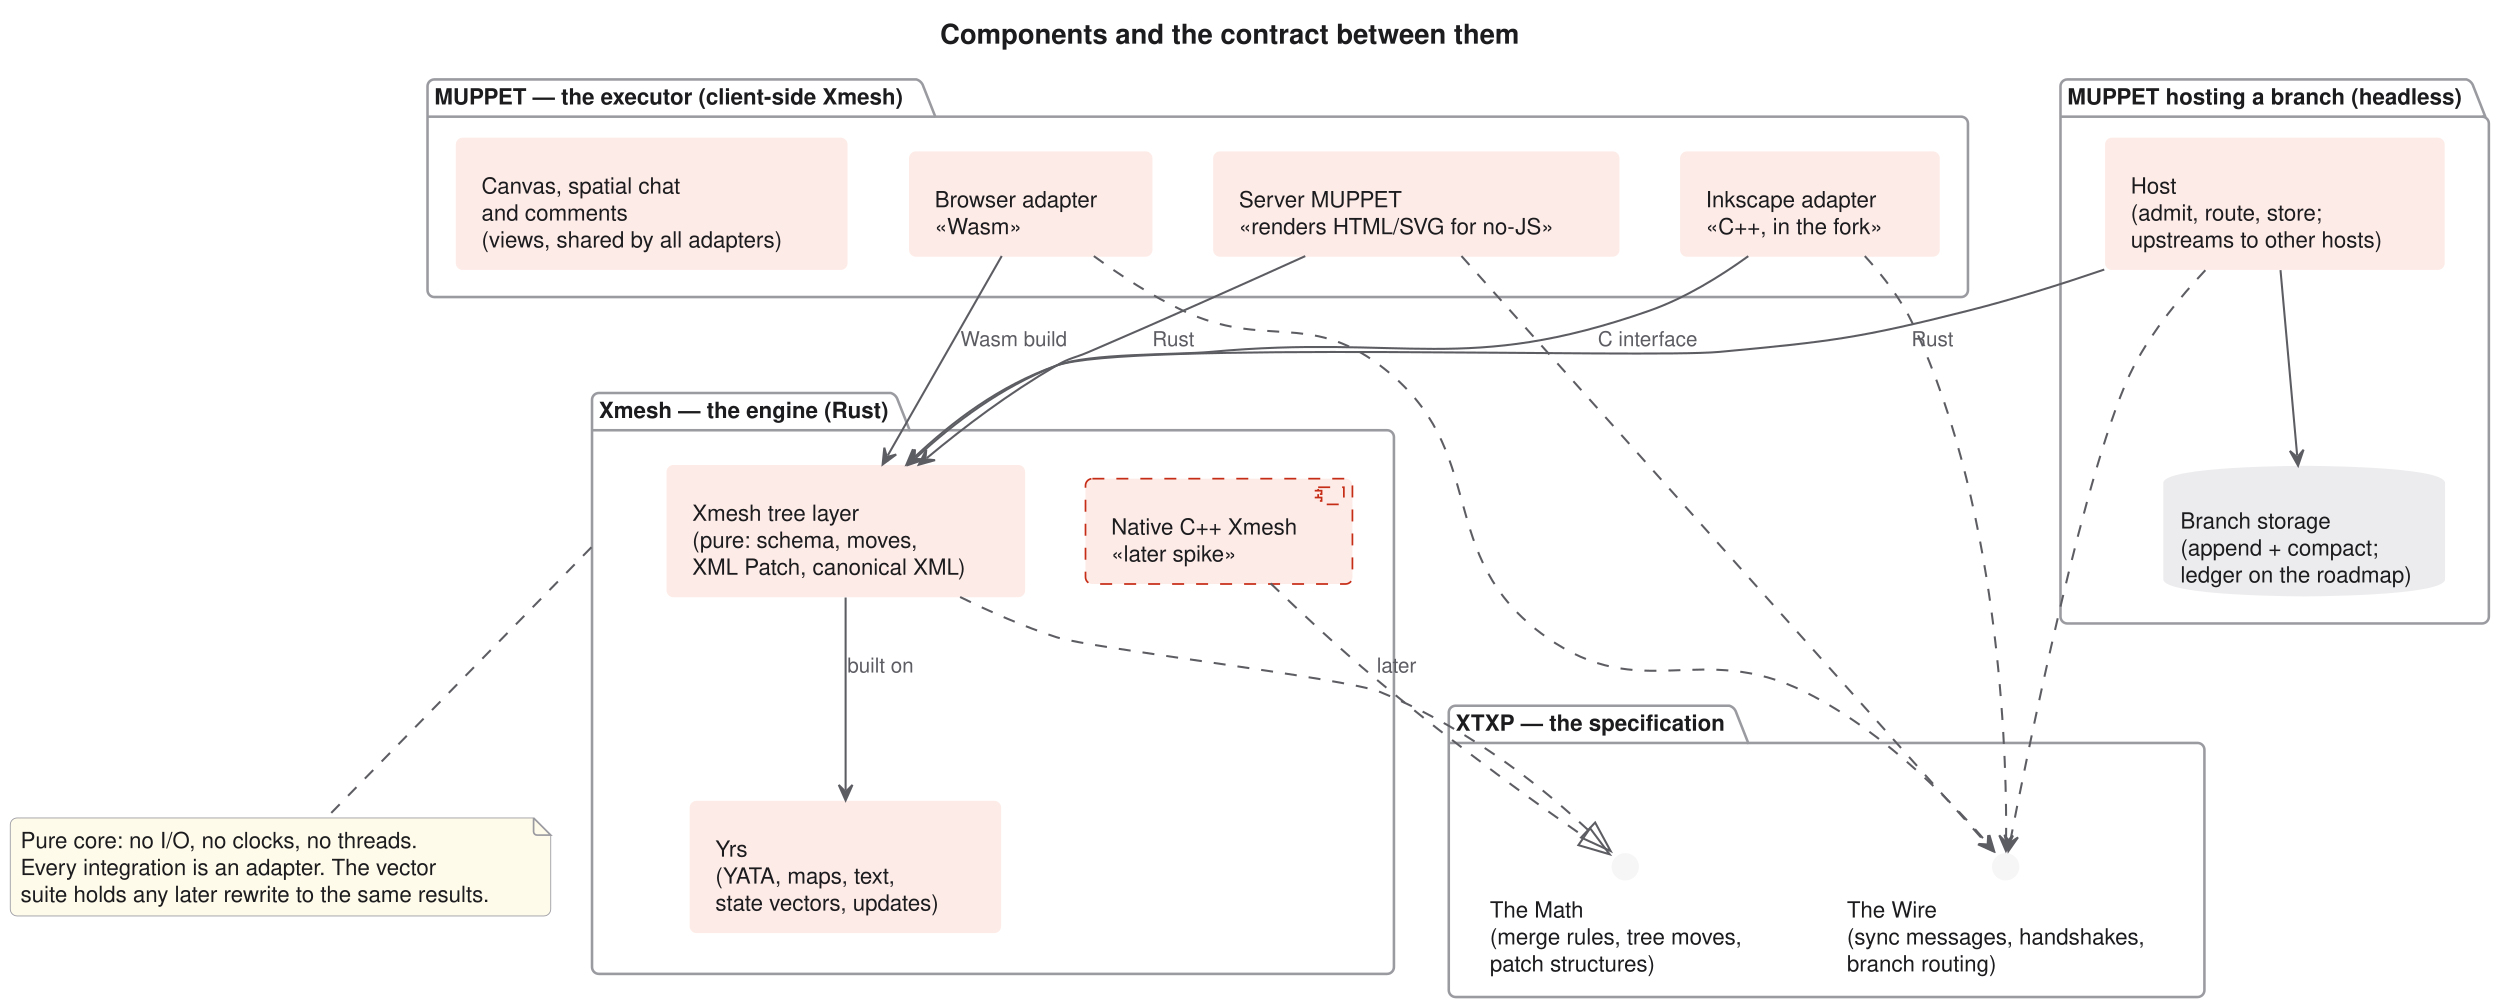
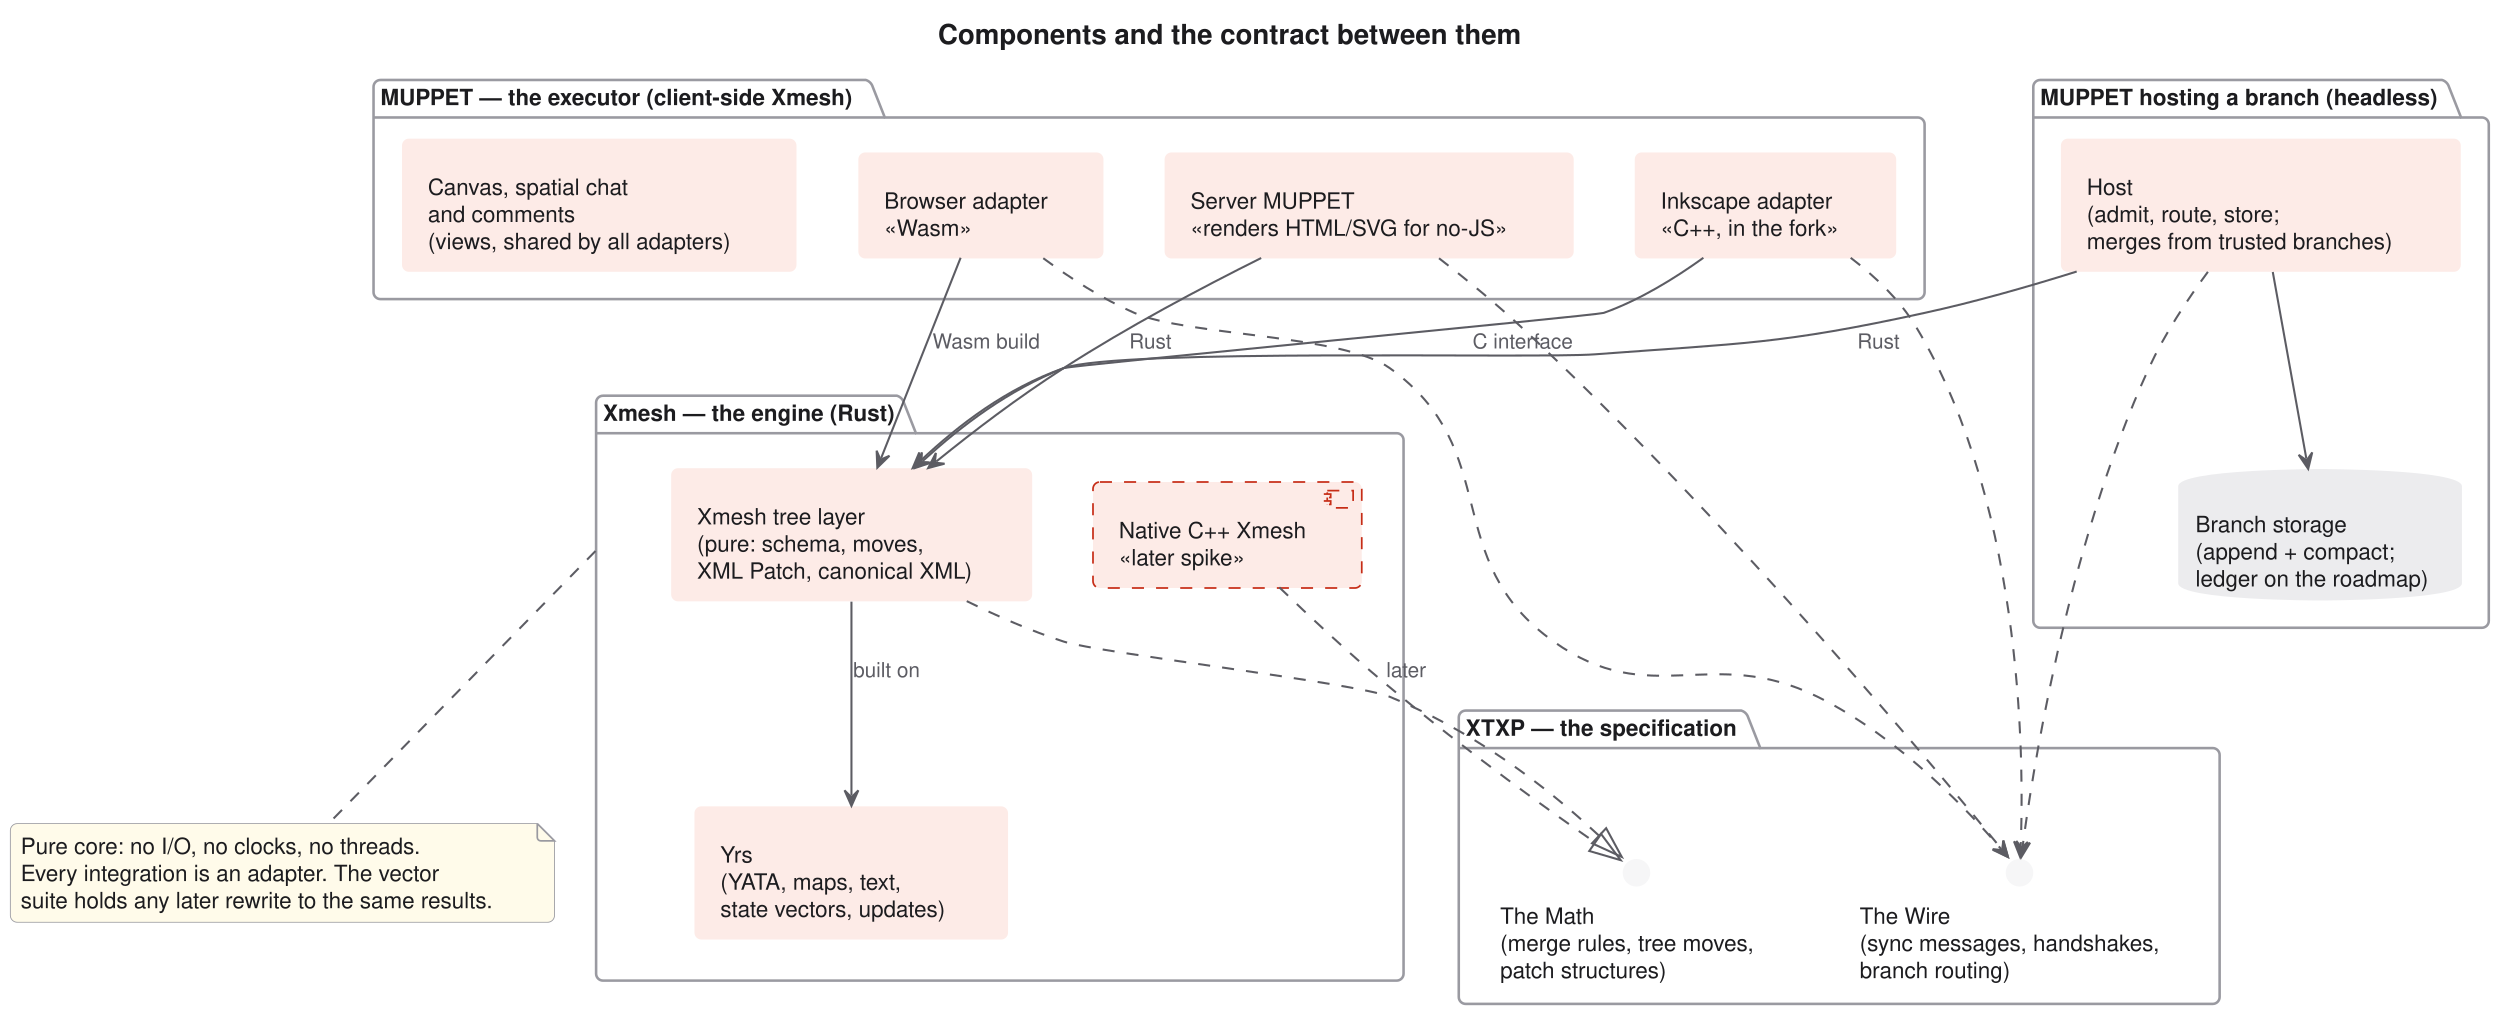
- <svg xmlns="http://www.w3.org/2000/svg" contentStyleType="text/css" data-diagram-type="DESCRIPTION" height="588px" preserveAspectRatio="none" style="width:1459px;height:588px;" version="1.1" viewBox="0 0 1459 588" width="1459px" zoomAndPan="magnify">
+ <svg xmlns="http://www.w3.org/2000/svg" contentStyleType="text/css" data-diagram-type="DESCRIPTION" height="588px" preserveAspectRatio="none" style="width:1449px;height:588px;" version="1.1" viewBox="0 0 1449 588" width="1449px" zoomAndPan="magnify">
  <defs />
  <g>
    <g class="title" data-source-line="2">
-       <text fill="#1C1C1F" font-family="Helvetica" font-size="16" font-weight="bold" lengthAdjust="spacing" textLength="348.234" x="548.633" y="25.5">Components and the contract between them</text>
+       <text fill="#1C1C1F" font-family="Helvetica" font-size="16" font-weight="bold" lengthAdjust="spacing" textLength="348.234" x="543.633" y="25.5">Components and the contract between them</text>
    </g>
    <g class="cluster" data-entity="spec" data-source-line="4" data-uid="ent0002" id="cluster_spec">
      <path d="M849.5,411.859 L1009.264,411.859 A6,6 0 0 1 1013.264,415.859 L1020.264,433.589 L1282.5,433.589 A4,4 0 0 1 1286.5,437.589 L1286.5,577.859 A4,4 0 0 1 1282.5,581.859 L849.5,581.859 A4,4 0 0 1 845.5,577.859 L845.5,415.859 A4,4 0 0 1 849.5,411.859" fill="none" style="stroke:#9A9AA1;stroke-width:1.5;" />
      <line style="stroke:#9A9AA1;stroke-width:1.5;" x1="845.5" x2="1020.264" y1="433.589" y2="433.589" />
      <text fill="#1C1C1F" font-family="Helvetica" font-size="13" font-weight="bold" lengthAdjust="spacing" textLength="161.764" x="849.5" y="426.453">XTXP — the specification</text>
    </g>
    <g class="cluster" data-entity="engine" data-source-line="9" data-uid="ent0005" id="cluster_engine">
      <path d="M349.5,229.359 L519.877,229.359 A6,6 0 0 1 523.877,233.359 L530.877,251.089 L809.5,251.089 A4,4 0 0 1 813.5,255.089 L813.5,564.359 A4,4 0 0 1 809.5,568.359 L349.5,568.359 A4,4 0 0 1 345.5,564.359 L345.5,233.359 A4,4 0 0 1 349.5,229.359" fill="none" style="stroke:#9A9AA1;stroke-width:1.5;" />
      <line style="stroke:#9A9AA1;stroke-width:1.5;" x1="345.5" x2="530.877" y1="251.089" y2="251.089" />
      <text fill="#1C1C1F" font-family="Helvetica" font-size="13" font-weight="bold" lengthAdjust="spacing" textLength="172.377" x="349.5" y="243.953">Xmesh — the engine (Rust)</text>
    </g>
    <g class="cluster" data-entity="muppet" data-source-line="15" data-uid="ent0009" id="cluster_muppet">
-       <path d="M253.5,46.359 L534.834,46.359 A6,6 0 0 1 538.834,50.359 L545.834,68.089 L1144.5,68.089 A4,4 0 0 1 1148.5,72.089 L1148.5,169.359 A4,4 0 0 1 1144.5,173.359 L253.5,173.359 A4,4 0 0 1 249.5,169.359 L249.5,50.359 A4,4 0 0 1 253.5,46.359" fill="none" style="stroke:#9A9AA1;stroke-width:1.5;" />
-       <line style="stroke:#9A9AA1;stroke-width:1.5;" x1="249.5" x2="545.834" y1="68.089" y2="68.089" />
-       <text fill="#1C1C1F" font-family="Helvetica" font-size="13" font-weight="bold" lengthAdjust="spacing" textLength="283.334" x="253.5" y="60.953">MUPPET — the executor (client-side Xmesh)</text>
+       <path d="M220.5,46.359 L501.834,46.359 A6,6 0 0 1 505.834,50.359 L512.834,68.089 L1111.5,68.089 A4,4 0 0 1 1115.5,72.089 L1115.5,169.359 A4,4 0 0 1 1111.5,173.359 L220.5,173.359 A4,4 0 0 1 216.5,169.359 L216.5,50.359 A4,4 0 0 1 220.5,46.359" fill="none" style="stroke:#9A9AA1;stroke-width:1.5;" />
+       <line style="stroke:#9A9AA1;stroke-width:1.5;" x1="216.5" x2="512.834" y1="68.089" y2="68.089" />
+       <text fill="#1C1C1F" font-family="Helvetica" font-size="13" font-weight="bold" lengthAdjust="spacing" textLength="283.334" x="220.5" y="60.953">MUPPET — the executor (client-side Xmesh)</text>
    </g>
    <g class="cluster" data-entity="trk" data-source-line="22" data-uid="ent0014" id="cluster_trk">
-       <path d="M1206.5,46.359 L1439.427,46.359 A6,6 0 0 1 1443.427,50.359 L1450.427,68.089 L1448.5,68.089 A4,4 0 0 1 1452.5,72.089 L1452.5,359.859 A4,4 0 0 1 1448.5,363.859 L1206.5,363.859 A4,4 0 0 1 1202.5,359.859 L1202.5,50.359 A4,4 0 0 1 1206.5,46.359" fill="none" style="stroke:#9A9AA1;stroke-width:1.5;" />
-       <line style="stroke:#9A9AA1;stroke-width:1.5;" x1="1202.5" x2="1450.427" y1="68.089" y2="68.089" />
-       <text fill="#1C1C1F" font-family="Helvetica" font-size="13" font-weight="bold" lengthAdjust="spacing" textLength="234.927" x="1206.5" y="60.953">MUPPET hosting a branch (headless)</text>
+       <path d="M1182.5,46.359 L1415.427,46.359 A6,6 0 0 1 1419.427,50.359 L1426.427,68.089 L1438.5,68.089 A4,4 0 0 1 1442.5,72.089 L1442.5,359.859 A4,4 0 0 1 1438.5,363.859 L1182.5,363.859 A4,4 0 0 1 1178.5,359.859 L1178.5,50.359 A4,4 0 0 1 1182.5,46.359" fill="none" style="stroke:#9A9AA1;stroke-width:1.5;" />
+       <line style="stroke:#9A9AA1;stroke-width:1.5;" x1="1178.5" x2="1426.427" y1="68.089" y2="68.089" />
+       <text fill="#1C1C1F" font-family="Helvetica" font-size="13" font-weight="bold" lengthAdjust="spacing" textLength="234.927" x="1182.5" y="60.953">MUPPET hosting a branch (headless)</text>
    </g>
    <g class="entity" data-entity="math" data-source-line="5" data-uid="ent0003" id="entity_math">
      <ellipse cx="948.5" cy="505.859" fill="#F6F6F7" rx="8" ry="8" />
      <text fill="#1C1C1F" font-family="Helvetica" font-size="13" lengthAdjust="spacing" textLength="58.297" x="869.491" y="535.453">The Math</text>
      <text fill="#1C1C1F" font-family="Helvetica" font-size="13" lengthAdjust="spacing" textLength="158.019" x="869.491" y="551.183">(merge rules, tree moves,</text>
      <text fill="#1C1C1F" font-family="Helvetica" font-size="13" lengthAdjust="spacing" textLength="105.422" x="869.491" y="566.912">patch structures)</text>
    </g>
    <g class="entity" data-entity="wire" data-source-line="6" data-uid="ent0004" id="entity_wire">
      <ellipse cx="1170.5" cy="505.859" fill="#F6F6F7" rx="8" ry="8" />
      <text fill="#1C1C1F" font-family="Helvetica" font-size="13" lengthAdjust="spacing" textLength="55.745" x="1077.862" y="535.453">The Wire</text>
      <text fill="#1C1C1F" font-family="Helvetica" font-size="13" lengthAdjust="spacing" textLength="185.275" x="1077.862" y="551.183">(sync messages, handshakes,</text>
      <text fill="#1C1C1F" font-family="Helvetica" font-size="13" lengthAdjust="spacing" textLength="94.777" x="1077.862" y="566.912">branch routing)</text>
    </g>
    <g class="entity" data-entity="xm" data-source-line="10" data-uid="ent0006" id="entity_xm">
      <rect fill="#FDEBE7" height="77.189" rx="4" ry="4" width="209.254" x="389" y="271.359" />
      <rect fill="#FDEBE7" height="10" width="15" x="578.254" y="276.359" />
      <rect fill="#FDEBE7" height="2" width="4" x="576.254" y="278.359" />
      <rect fill="#FDEBE7" height="2" width="4" x="576.254" y="282.359" />
      <text fill="#1C1C1F" font-family="Helvetica" font-size="13" lengthAdjust="spacing" textLength="104.228" x="404" y="303.953">Xmesh tree layer</text>
      <text fill="#1C1C1F" font-family="Helvetica" font-size="13" lengthAdjust="spacing" textLength="140.582" x="404" y="319.683">(pure: schema, moves,</text>
      <text fill="#1C1C1F" font-family="Helvetica" font-size="13" lengthAdjust="spacing" textLength="169.254" x="404" y="335.412">XML Patch, canonical XML)</text>
    </g>
    <g class="entity" data-entity="yrs" data-source-line="11" data-uid="ent0007" id="entity_yrs">
      <rect fill="#FDEBE7" height="77.189" rx="4" ry="4" width="181.762" x="402.5" y="467.359" />
      <rect fill="#FDEBE7" height="10" width="15" x="564.262" y="472.359" />
      <rect fill="#FDEBE7" height="2" width="4" x="562.262" y="474.359" />
      <rect fill="#FDEBE7" height="2" width="4" x="562.262" y="478.359" />
      <text fill="#1C1C1F" font-family="Helvetica" font-size="13" lengthAdjust="spacing" textLength="20.579" x="417.5" y="499.953">Yrs</text>
      <text fill="#1C1C1F" font-family="Helvetica" font-size="13" lengthAdjust="spacing" textLength="115.134" x="417.5" y="515.683">(YATA, maps, text,</text>
      <text fill="#1C1C1F" font-family="Helvetica" font-size="13" lengthAdjust="spacing" textLength="141.762" x="417.5" y="531.412">state vectors, updates)</text>
    </g>
    <g class="entity" data-entity="xcpp" data-source-line="12" data-uid="ent0008" id="entity_xcpp">
      <rect fill="#FDEBE7" height="61.459" rx="4" ry="4" style="stroke:#C62D17;stroke-width:1;stroke-dasharray:7,7;" width="155.775" x="633.5" y="279.359" />
      <rect fill="#FDEBE7" height="10" style="stroke:#C62D17;stroke-width:1;stroke-dasharray:7,7;" width="15" x="769.275" y="284.359" />
      <rect fill="#FDEBE7" height="2" style="stroke:#C62D17;stroke-width:1;stroke-dasharray:7,7;" width="4" x="767.275" y="286.359" />
      <rect fill="#FDEBE7" height="2" style="stroke:#C62D17;stroke-width:1;stroke-dasharray:7,7;" width="4" x="767.275" y="290.359" />
      <text fill="#1C1C1F" font-family="Helvetica" font-size="13" lengthAdjust="spacing" textLength="115.775" x="648.5" y="311.953">Native C++ Xmesh</text>
      <text fill="#1C1C1F" font-family="Helvetica" font-size="13" lengthAdjust="spacing" textLength="78.66" x="648.5" y="327.683">«later spike»</text>
    </g>
    <g class="entity" data-entity="mink" data-source-line="16" data-uid="ent0010" id="entity_mink">
-       <rect fill="#FDEBE7" height="61.459" rx="4" ry="4" width="151.541" x="980.5" y="88.359" />
-       <rect fill="#FDEBE7" height="10" width="15" x="1112.041" y="93.359" />
-       <rect fill="#FDEBE7" height="2" width="4" x="1110.041" y="95.359" />
-       <rect fill="#FDEBE7" height="2" width="4" x="1110.041" y="99.359" />
-       <text fill="#1C1C1F" font-family="Helvetica" font-size="13" lengthAdjust="spacing" textLength="106.336" x="995.5" y="120.953">Inkscape adapter</text>
-       <text fill="#1C1C1F" font-family="Helvetica" font-size="13" lengthAdjust="spacing" textLength="111.541" x="995.5" y="136.683">«C++, in the fork»</text>
+       <rect fill="#FDEBE7" height="61.459" rx="4" ry="4" width="151.541" x="947.5" y="88.359" />
+       <rect fill="#FDEBE7" height="10" width="15" x="1079.041" y="93.359" />
+       <rect fill="#FDEBE7" height="2" width="4" x="1077.041" y="95.359" />
+       <rect fill="#FDEBE7" height="2" width="4" x="1077.041" y="99.359" />
+       <text fill="#1C1C1F" font-family="Helvetica" font-size="13" lengthAdjust="spacing" textLength="106.336" x="962.5" y="120.953">Inkscape adapter</text>
+       <text fill="#1C1C1F" font-family="Helvetica" font-size="13" lengthAdjust="spacing" textLength="111.541" x="962.5" y="136.683">«C++, in the fork»</text>
    </g>
    <g class="entity" data-entity="mwasm" data-source-line="17" data-uid="ent0011" id="entity_mwasm">
-       <rect fill="#FDEBE7" height="61.459" rx="4" ry="4" width="142.07" x="530.5" y="88.359" />
-       <rect fill="#FDEBE7" height="10" width="15" x="652.57" y="93.359" />
-       <rect fill="#FDEBE7" height="2" width="4" x="650.57" y="95.359" />
-       <rect fill="#FDEBE7" height="2" width="4" x="650.57" y="99.359" />
-       <text fill="#1C1C1F" font-family="Helvetica" font-size="13" lengthAdjust="spacing" textLength="102.07" x="545.5" y="120.953">Browser adapter</text>
-       <text fill="#1C1C1F" font-family="Helvetica" font-size="13" lengthAdjust="spacing" textLength="53.504" x="545.5" y="136.683">«Wasm»</text>
+       <rect fill="#FDEBE7" height="61.459" rx="4" ry="4" width="142.07" x="497.5" y="88.359" />
+       <rect fill="#FDEBE7" height="10" width="15" x="619.57" y="93.359" />
+       <rect fill="#FDEBE7" height="2" width="4" x="617.57" y="95.359" />
+       <rect fill="#FDEBE7" height="2" width="4" x="617.57" y="99.359" />
+       <text fill="#1C1C1F" font-family="Helvetica" font-size="13" lengthAdjust="spacing" textLength="102.07" x="512.5" y="120.953">Browser adapter</text>
+       <text fill="#1C1C1F" font-family="Helvetica" font-size="13" lengthAdjust="spacing" textLength="53.504" x="512.5" y="136.683">«Wasm»</text>
    </g>
    <g class="entity" data-entity="msrv" data-source-line="18" data-uid="ent0012" id="entity_msrv">
-       <rect fill="#FDEBE7" height="61.459" rx="4" ry="4" width="237.12" x="708" y="88.359" />
-       <rect fill="#FDEBE7" height="10" width="15" x="925.12" y="93.359" />
-       <rect fill="#FDEBE7" height="2" width="4" x="923.12" y="95.359" />
-       <rect fill="#FDEBE7" height="2" width="4" x="923.12" y="99.359" />
-       <text fill="#1C1C1F" font-family="Helvetica" font-size="13" lengthAdjust="spacing" textLength="98.478" x="723" y="120.953">Server MUPPET</text>
-       <text fill="#1C1C1F" font-family="Helvetica" font-size="13" lengthAdjust="spacing" textLength="197.12" x="723" y="136.683">«renders HTML/SVG for no-JS»</text>
+       <rect fill="#FDEBE7" height="61.459" rx="4" ry="4" width="237.12" x="675" y="88.359" />
+       <rect fill="#FDEBE7" height="10" width="15" x="892.12" y="93.359" />
+       <rect fill="#FDEBE7" height="2" width="4" x="890.12" y="95.359" />
+       <rect fill="#FDEBE7" height="2" width="4" x="890.12" y="99.359" />
+       <text fill="#1C1C1F" font-family="Helvetica" font-size="13" lengthAdjust="spacing" textLength="98.478" x="690" y="120.953">Server MUPPET</text>
+       <text fill="#1C1C1F" font-family="Helvetica" font-size="13" lengthAdjust="spacing" textLength="197.12" x="690" y="136.683">«renders HTML/SVG for no-JS»</text>
    </g>
    <g class="entity" data-entity="mviews" data-source-line="19" data-uid="ent0013" id="entity_mviews">
-       <rect fill="#FDEBE7" height="77.189" rx="4" ry="4" width="228.64" x="266" y="80.359" />
-       <rect fill="#FDEBE7" height="10" width="15" x="474.64" y="85.359" />
-       <rect fill="#FDEBE7" height="2" width="4" x="472.64" y="87.359" />
-       <rect fill="#FDEBE7" height="2" width="4" x="472.64" y="91.359" />
-       <text fill="#1C1C1F" font-family="Helvetica" font-size="13" lengthAdjust="spacing" textLength="123.64" x="281" y="112.953">Canvas, spatial chat</text>
-       <text fill="#1C1C1F" font-family="Helvetica" font-size="13" lengthAdjust="spacing" textLength="90.968" x="281" y="128.683">and comments</text>
-       <text fill="#1C1C1F" font-family="Helvetica" font-size="13" lengthAdjust="spacing" textLength="188.64" x="281" y="144.412">(views, shared by all adapters)</text>
+       <rect fill="#FDEBE7" height="77.189" rx="4" ry="4" width="228.64" x="233" y="80.359" />
+       <rect fill="#FDEBE7" height="10" width="15" x="441.64" y="85.359" />
+       <rect fill="#FDEBE7" height="2" width="4" x="439.64" y="87.359" />
+       <rect fill="#FDEBE7" height="2" width="4" x="439.64" y="91.359" />
+       <text fill="#1C1C1F" font-family="Helvetica" font-size="13" lengthAdjust="spacing" textLength="123.64" x="248" y="112.953">Canvas, spatial chat</text>
+       <text fill="#1C1C1F" font-family="Helvetica" font-size="13" lengthAdjust="spacing" textLength="90.968" x="248" y="128.683">and comments</text>
+       <text fill="#1C1C1F" font-family="Helvetica" font-size="13" lengthAdjust="spacing" textLength="188.64" x="248" y="144.412">(views, shared by all adapters)</text>
    </g>
    <g class="entity" data-entity="branch" data-source-line="23" data-uid="ent0015" id="entity_branch">
-       <rect fill="#FDEBE7" height="77.189" rx="4" ry="4" width="198.209" x="1228.5" y="80.359" />
-       <rect fill="#FDEBE7" height="10" width="15" x="1406.709" y="85.359" />
-       <rect fill="#FDEBE7" height="2" width="4" x="1404.709" y="87.359" />
-       <rect fill="#FDEBE7" height="2" width="4" x="1404.709" y="91.359" />
-       <text fill="#1C1C1F" font-family="Helvetica" font-size="13" lengthAdjust="spacing" textLength="28.571" x="1243.5" y="112.953">Host</text>
-       <text fill="#1C1C1F" font-family="Helvetica" font-size="13" lengthAdjust="spacing" textLength="121.107" x="1243.5" y="128.683">(admit, route, store;</text>
-       <text fill="#1C1C1F" font-family="Helvetica" font-size="13" lengthAdjust="spacing" textLength="158.209" x="1243.5" y="144.412">upstreams to other hosts)</text>
+       <rect fill="#FDEBE7" height="77.189" rx="4" ry="4" width="231.75" x="1194.5" y="80.359" />
+       <rect fill="#FDEBE7" height="10" width="15" x="1406.25" y="85.359" />
+       <rect fill="#FDEBE7" height="2" width="4" x="1404.25" y="87.359" />
+       <rect fill="#FDEBE7" height="2" width="4" x="1404.25" y="91.359" />
+       <text fill="#1C1C1F" font-family="Helvetica" font-size="13" lengthAdjust="spacing" textLength="28.571" x="1209.5" y="112.953">Host</text>
+       <text fill="#1C1C1F" font-family="Helvetica" font-size="13" lengthAdjust="spacing" textLength="121.107" x="1209.5" y="128.683">(admit, route, store;</text>
+       <text fill="#1C1C1F" font-family="Helvetica" font-size="13" lengthAdjust="spacing" textLength="191.75" x="1209.5" y="144.412">merges from trusted branches)</text>
    </g>
    <g class="entity" data-entity="store" data-source-line="24" data-uid="ent0016" id="entity_store">
      <path d="M1262.5,281.859 C1262.5,271.859 1344.717,271.859 1344.717,271.859 C1344.717,271.859 1426.935,271.859 1426.935,281.859 L1426.935,338.048 C1426.935,348.048 1344.717,348.048 1344.717,348.048 C1344.717,348.048 1262.5,348.048 1262.5,338.048 L1262.5,281.859" fill="#ECECEE" />
      <path d="M1262.5,281.859 C1262.5,291.859 1344.717,291.859 1344.717,291.859 C1344.717,291.859 1426.935,291.859 1426.935,281.859" fill="none" />
      <text fill="#1C1C1F" font-family="Helvetica" font-size="13" lengthAdjust="spacing" textLength="93.806" x="1272.5" y="308.453">Branch storage</text>
      <text fill="#1C1C1F" font-family="Helvetica" font-size="13" lengthAdjust="spacing" textLength="124.566" x="1272.5" y="324.183">(append + compact;</text>
      <text fill="#1C1C1F" font-family="Helvetica" font-size="13" lengthAdjust="spacing" textLength="144.435" x="1272.5" y="339.912">ledger on the roadmap)</text>
    </g>
    <g class="entity" data-entity="GMN29" data-source-line="41" data-uid="ent0030" id="entity_GMN29">
      <path d="M6,481.359 L6,530.548 A4,4 0 0 0 10,534.548 L317.404,534.548 A4,4 0 0 0 321.404,530.548 L321.404,487.359 L311.404,477.359 L10,477.359 A4,4 0 0 0 6,481.359" fill="#FFFBEA" style="stroke:#9A9AA1;stroke-width:0.5;" />
      <path d="M311.404,477.359 L311.404,485.359 A2,2 0 0 0 313.404,487.359 L321.404,487.359 L311.404,477.359" fill="#FFFBEA" style="stroke:#9A9AA1;stroke-width:1;" />
      <text fill="#1C1C1F" font-family="Helvetica" font-size="13" lengthAdjust="spacing" textLength="247.603" x="12" y="494.953">Pure core: no I/O, no clocks, no threads.</text>
      <text fill="#1C1C1F" font-family="Helvetica" font-size="13" lengthAdjust="spacing" textLength="261.435" x="12" y="510.683">Every integration is an adapter. The vector</text>
      <text fill="#1C1C1F" font-family="Helvetica" font-size="13" lengthAdjust="spacing" textLength="294.404" x="12" y="526.412">suite holds any later rewrite to the same results.</text>
    </g>
    <g class="link" data-entity-1="xm" data-entity-2="yrs" data-source-line="27" data-uid="lnk17" id="link_xm_yrs">
      <path d="M493.5,348.729 C493.5,382.909 493.5,426.939 493.5,461.089" fill="none" id="xm-to-yrs" style="stroke:#5C5C63;stroke-width:1.2;" />
      <polygon fill="#5C5C63" points="493.5,467.089,497.5,458.089,493.5,462.089,489.5,458.089,493.5,467.089" style="stroke:#5C5C63;stroke-width:1.2;" />
      <text fill="#5C5C63" font-family="Helvetica" font-size="12" lengthAdjust="spacing" textLength="41.842" x="494.5" y="392.484">built on</text>
    </g>
    <g class="link" data-entity-1="xm" data-entity-2="math" data-source-line="28" data-uid="lnk18" id="link_xm_math">
      <path d="M560.32,348.409 C578.14,357.189 597.68,365.749 616.5,371.859 C636.76,378.439 785.81,395.739 805.5,403.859 C862.54,427.389 905.879,464.819 926.829,484.399" fill="none" id="xm-to-math" style="stroke:#5C5C63;stroke-width:1.2;stroke-dasharray:7,7;" />
      <polygon fill="none" points="939.98,496.689,930.926,480.015,922.732,488.782,939.98,496.689" style="stroke:#5C5C63;stroke-width:1.2;" />
    </g>
    <g class="link" data-entity-1="xcpp" data-entity-2="math" data-source-line="29" data-uid="lnk19" id="link_xcpp_math">
      <path d="M741.49,340.439 C758.88,357.189 781.44,378.249 802.5,395.859 C852.25,437.449 901.159,472.071 924.559,488.301" fill="none" id="xcpp-to-math" style="stroke:#5C5C63;stroke-width:1.2;stroke-dasharray:7,7;" />
      <polygon fill="none" points="939.35,498.559,927.979,483.371,921.14,493.231,939.35,498.559" style="stroke:#5C5C63;stroke-width:1.2;" />
      <text fill="#5C5C63" font-family="Helvetica" font-size="12" lengthAdjust="spacing" textLength="25.084" x="803.5" y="392.484">later</text>
    </g>
    <g class="link" data-entity-1="mink" data-entity-2="xm" data-source-line="30" data-uid="lnk20" id="link_mink_xm">
-       <path d="M1020.3,149.499 C1003.69,161.479 983.12,174.149 962.5,181.359 C854.63,219.079 820.3,194.969 706.5,205.359 C686.5,207.189 635.19,206.019 616.5,213.359 C583.92,226.159 557.242,246.394 534.472,267.274" fill="none" id="mink-to-xm" style="stroke:#5C5C63;stroke-width:1.2;" />
-       <polygon fill="#5C5C63" points="530.05,271.329,539.387,268.195,533.735,267.95,533.98,262.298,530.05,271.329" style="stroke:#5C5C63;stroke-width:1.2;" />
-       <text fill="#5C5C63" font-family="Helvetica" font-size="12" lengthAdjust="spacing" textLength="62.607" x="932.5" y="201.984">C interface</text>
+       <path d="M987.28,149.419 C970.65,161.379 950.09,174.059 929.5,181.359 C925.38,182.819 620.56,211.729 616.5,213.359 C584.13,226.329 557.583,246.436 534.813,267.206" fill="none" id="mink-to-xm" style="stroke:#5C5C63;stroke-width:1.2;" />
+       <polygon fill="#5C5C63" points="530.38,271.249,539.725,268.139,534.074,267.88,534.334,262.229,530.38,271.249" style="stroke:#5C5C63;stroke-width:1.2;" />
+       <text fill="#5C5C63" font-family="Helvetica" font-size="12" lengthAdjust="spacing" textLength="62.607" x="853.5" y="201.984">C interface</text>
    </g>
    <g class="link" data-entity-1="mwasm" data-entity-2="xm" data-source-line="31" data-uid="lnk21" id="link_mwasm_xm">
-       <path d="M584.62,149.389 C565.88,182.199 538.536,230.039 518.076,265.859" fill="none" id="mwasm-to-xm" style="stroke:#5C5C63;stroke-width:1.2;" />
-       <polygon fill="#5C5C63" points="515.1,271.069,523.037,265.238,517.58,266.728,516.091,261.271,515.1,271.069" style="stroke:#5C5C63;stroke-width:1.2;" />
-       <text fill="#5C5C63" font-family="Helvetica" font-size="12" lengthAdjust="spacing" textLength="66.387" x="560.5" y="201.984">Wasm build</text>
+       <path d="M556.78,149.389 C543.76,182.199 524.923,229.672 510.712,265.492" fill="none" id="mwasm-to-xm" style="stroke:#5C5C63;stroke-width:1.2;" />
+       <polygon fill="#5C5C63" points="508.5,271.069,515.537,264.179,510.344,266.422,508.101,261.229,508.5,271.069" style="stroke:#5C5C63;stroke-width:1.2;" />
+       <text fill="#5C5C63" font-family="Helvetica" font-size="12" lengthAdjust="spacing" textLength="66.387" x="540.5" y="201.984">Wasm build</text>
    </g>
    <g class="link" data-entity-1="msrv" data-entity-2="xm" data-source-line="32" data-uid="lnk22" id="link_msrv_xm">
-       <path d="M761.75,149.459 C724.87,166.159 677.74,187.249 635.5,205.359 C627.08,208.969 624.41,208.729 616.5,213.359 C588.15,229.949 563.618,248.469 540.818,267.379" fill="none" id="msrv-to-xm" style="stroke:#5C5C63;stroke-width:1.2;" />
-       <polygon fill="#5C5C63" points="536.2,271.209,545.681,268.543,540.049,268.017,540.574,262.385,536.2,271.209" style="stroke:#5C5C63;stroke-width:1.2;" />
-       <text fill="#5C5C63" font-family="Helvetica" font-size="12" lengthAdjust="spacing" textLength="25.078" x="672.5" y="201.984">Rust</text>
+       <path d="M730.98,149.539 C696.4,166.779 653.15,189.709 616.5,213.359 C589.35,230.879 565.413,249.074 542.623,267.524" fill="none" id="msrv-to-xm" style="stroke:#5C5C63;stroke-width:1.2;" />
+       <polygon fill="#5C5C63" points="537.96,271.299,547.472,268.745,541.846,268.153,542.438,262.527,537.96,271.299" style="stroke:#5C5C63;stroke-width:1.2;" />
+       <text fill="#5C5C63" font-family="Helvetica" font-size="12" lengthAdjust="spacing" textLength="25.078" x="654.5" y="201.984">Rust</text>
    </g>
    <g class="link" data-entity-1="branch" data-entity-2="xm" data-source-line="33" data-uid="lnk23" id="link_branch_xm">
-       <path d="M1228.04,157.319 C1202.38,166.079 1174.62,174.759 1148.5,181.359 C1085.17,197.359 1068.54,199.339 1003.5,205.359 C960.67,209.329 657.04,198.999 616.5,213.359 C583.12,225.189 556.065,245.814 533.335,267.144" fill="none" id="branch-to-xm" style="stroke:#5C5C63;stroke-width:1.2;" />
-       <polygon fill="#5C5C63" points="528.96,271.249,538.26,268.008,532.606,267.828,532.786,262.174,528.96,271.249" style="stroke:#5C5C63;stroke-width:1.2;" />
-       <text fill="#5C5C63" font-family="Helvetica" font-size="12" lengthAdjust="spacing" textLength="25.078" x="1115.5" y="201.984">Rust</text>
+       <path d="M1203.65,157.379 C1175.27,166.279 1144.46,175.029 1115.5,181.359 C1031.92,199.629 1009.81,198.909 924.5,205.359 C890.36,207.939 648.74,201.839 616.5,213.359 C583.15,225.269 556.098,245.897 533.358,267.207" fill="none" id="branch-to-xm" style="stroke:#5C5C63;stroke-width:1.2;" />
+       <polygon fill="#5C5C63" points="528.98,271.309,538.282,268.074,532.628,267.89,532.812,262.236,528.98,271.309" style="stroke:#5C5C63;stroke-width:1.2;" />
+       <text fill="#5C5C63" font-family="Helvetica" font-size="12" lengthAdjust="spacing" textLength="25.078" x="1076.5" y="201.984">Rust</text>
    </g>
    <g class="link" data-entity-1="mink" data-entity-2="wire" data-source-line="34" data-uid="lnk24" id="link_mink_wire">
-       <path d="M1088.3,149.429 C1098.84,160.909 1109.63,174.799 1116.5,189.359 C1169.62,301.939 1171.192,453.06 1170.742,490.58" fill="none" id="mink-to-wire" style="stroke:#5C5C63;stroke-width:1.2;stroke-dasharray:7,7;" />
-       <polygon fill="#5C5C63" points="1170.67,496.579,1174.778,487.628,1170.73,491.58,1166.778,487.532,1170.67,496.579" style="stroke:#5C5C63;stroke-width:1.2;" />
+       <path d="M1072.66,149.429 C1086.9,160.289 1101.12,173.799 1110.5,189.359 C1175.25,296.809 1172.786,453.105 1171.176,490.835" fill="none" id="mink-to-wire" style="stroke:#5C5C63;stroke-width:1.2;stroke-dasharray:7,7;" />
+       <polygon fill="#5C5C63" points="1170.92,496.829,1175.3,488.008,1171.133,491.834,1167.307,487.667,1170.92,496.829" style="stroke:#5C5C63;stroke-width:1.2;" />
    </g>
    <g class="link" data-entity-1="mwasm" data-entity-2="wire" data-source-line="35" data-uid="lnk25" id="link_mwasm_wire">
-       <path d="M638.36,149.449 C653.77,160.689 672.3,172.839 690.5,181.359 C738.54,203.859 763.15,181.399 805.5,213.359 C871.42,263.109 835.05,324.189 902.5,371.859 C958.52,411.449 992.04,373.369 1053.5,403.859 C1102.3,428.069 1143.388,472.823 1159.918,492.213" fill="none" id="mwasm-to-wire" style="stroke:#5C5C63;stroke-width:1.2;stroke-dasharray:7,7;" />
-       <polygon fill="#5C5C63" points="1163.81,496.779,1161.015,487.335,1160.566,492.974,1154.927,492.525,1163.81,496.779" style="stroke:#5C5C63;stroke-width:1.2;" />
+       <path d="M604.68,149.669 C620.14,161.089 638.89,173.299 657.5,181.359 C688.38,194.739 778.15,193.759 805.5,213.359 C872.25,261.209 833.59,324.239 900.5,371.859 C957.1,412.139 991.22,373.069 1053.5,403.859 C1102.33,427.999 1143.4,472.801 1159.92,492.201" fill="none" id="mwasm-to-wire" style="stroke:#5C5C63;stroke-width:1.2;stroke-dasharray:7,7;" />
+       <polygon fill="#5C5C63" points="1163.81,496.769,1161.02,487.324,1160.568,492.963,1154.93,492.51,1163.81,496.769" style="stroke:#5C5C63;stroke-width:1.2;" />
    </g>
    <g class="link" data-entity-1="msrv" data-entity-2="wire" data-source-line="36" data-uid="lnk26" id="link_msrv_wire">
-       <path d="M852.92,149.429 C925.14,230.249 1119.102,447.346 1159.322,492.346" fill="none" id="msrv-to-wire" style="stroke:#5C5C63;stroke-width:1.2;stroke-dasharray:7,7;" />
-       <polygon fill="#5C5C63" points="1163.32,496.819,1160.305,487.443,1159.988,493.091,1154.34,492.775,1163.32,496.819" style="stroke:#5C5C63;stroke-width:1.2;" />
+       <path d="M834.05,149.689 C849.37,161.519 866.67,175.579 881.5,189.359 C1003.38,302.639 1129.432,454.584 1159.992,491.964" fill="none" id="msrv-to-wire" style="stroke:#5C5C63;stroke-width:1.2;stroke-dasharray:7,7;" />
+       <polygon fill="#5C5C63" points="1163.79,496.609,1161.19,487.11,1160.625,492.738,1154.997,492.173,1163.79,496.609" style="stroke:#5C5C63;stroke-width:1.2;" />
    </g>
    <g class="link" data-entity-1="branch" data-entity-2="wire" data-source-line="37" data-uid="lnk27" id="link_branch_wire">
-       <path d="M1287.04,157.699 C1272.08,173.609 1256.19,193.119 1245.5,213.359 C1217.74,265.919 1181.231,449.379 1173.191,490.889" fill="none" id="branch-to-wire" style="stroke:#5C5C63;stroke-width:1.2;stroke-dasharray:7,7;" />
-       <polygon fill="#5C5C63" points="1172.05,496.779,1177.688,488.704,1173.001,491.871,1169.834,487.183,1172.05,496.779" style="stroke:#5C5C63;stroke-width:1.2;" />
+       <path d="M1279.7,157.559 C1267.59,173.909 1254.48,193.769 1245.5,213.359 C1196.96,319.299 1176.847,455.91 1172.277,490.91" fill="none" id="branch-to-wire" style="stroke:#5C5C63;stroke-width:1.2;stroke-dasharray:7,7;" />
+       <polygon fill="#5C5C63" points="1171.5,496.859,1176.632,488.453,1172.147,491.901,1168.699,487.417,1171.5,496.859" style="stroke:#5C5C63;stroke-width:1.2;" />
    </g>
    <g class="link" data-entity-1="branch" data-entity-2="store" data-source-line="38" data-uid="lnk28" id="link_branch_store">
-       <path d="M1330.9,157.649 C1333.88,190.829 1337.664,232.833 1340.623,265.803" fill="none" id="branch-to-store" style="stroke:#5C5C63;stroke-width:1.2;" />
-       <polygon fill="#5C5C63" points="1341.16,271.779,1344.339,262.458,1340.713,266.799,1336.371,263.173,1341.16,271.779" style="stroke:#5C5C63;stroke-width:1.2;" />
+       <path d="M1317.3,157.649 C1323.27,190.829 1330.838,232.904 1336.768,265.874" fill="none" id="branch-to-store" style="stroke:#5C5C63;stroke-width:1.2;" />
+       <polygon fill="#5C5C63" points="1337.83,271.779,1340.174,262.213,1336.945,266.858,1332.3,263.63,1337.83,271.779" style="stroke:#5C5C63;stroke-width:1.2;" />
    </g>
    <g class="link" data-entity-1="engine" data-entity-2="GMN29" data-source-line="41" data-uid="lnk31" id="link_engine_GMN29">
      <path d="M345.164,319.368 C344.92,319.617 344.671,319.872 344.416,320.131 C343.4,321.169 342.308,322.284 341.145,323.472 C338.819,325.847 336.208,328.513 333.351,331.431 C321.923,343.1 306.558,358.789 289.721,375.982 C256.048,410.367 216.485,450.764 190.75,477.039" fill="none" id="engine-GMN29" style="stroke:#5C5C63;stroke-width:1.2;stroke-dasharray:7,7;" />
    </g>
  </g>
</svg>
